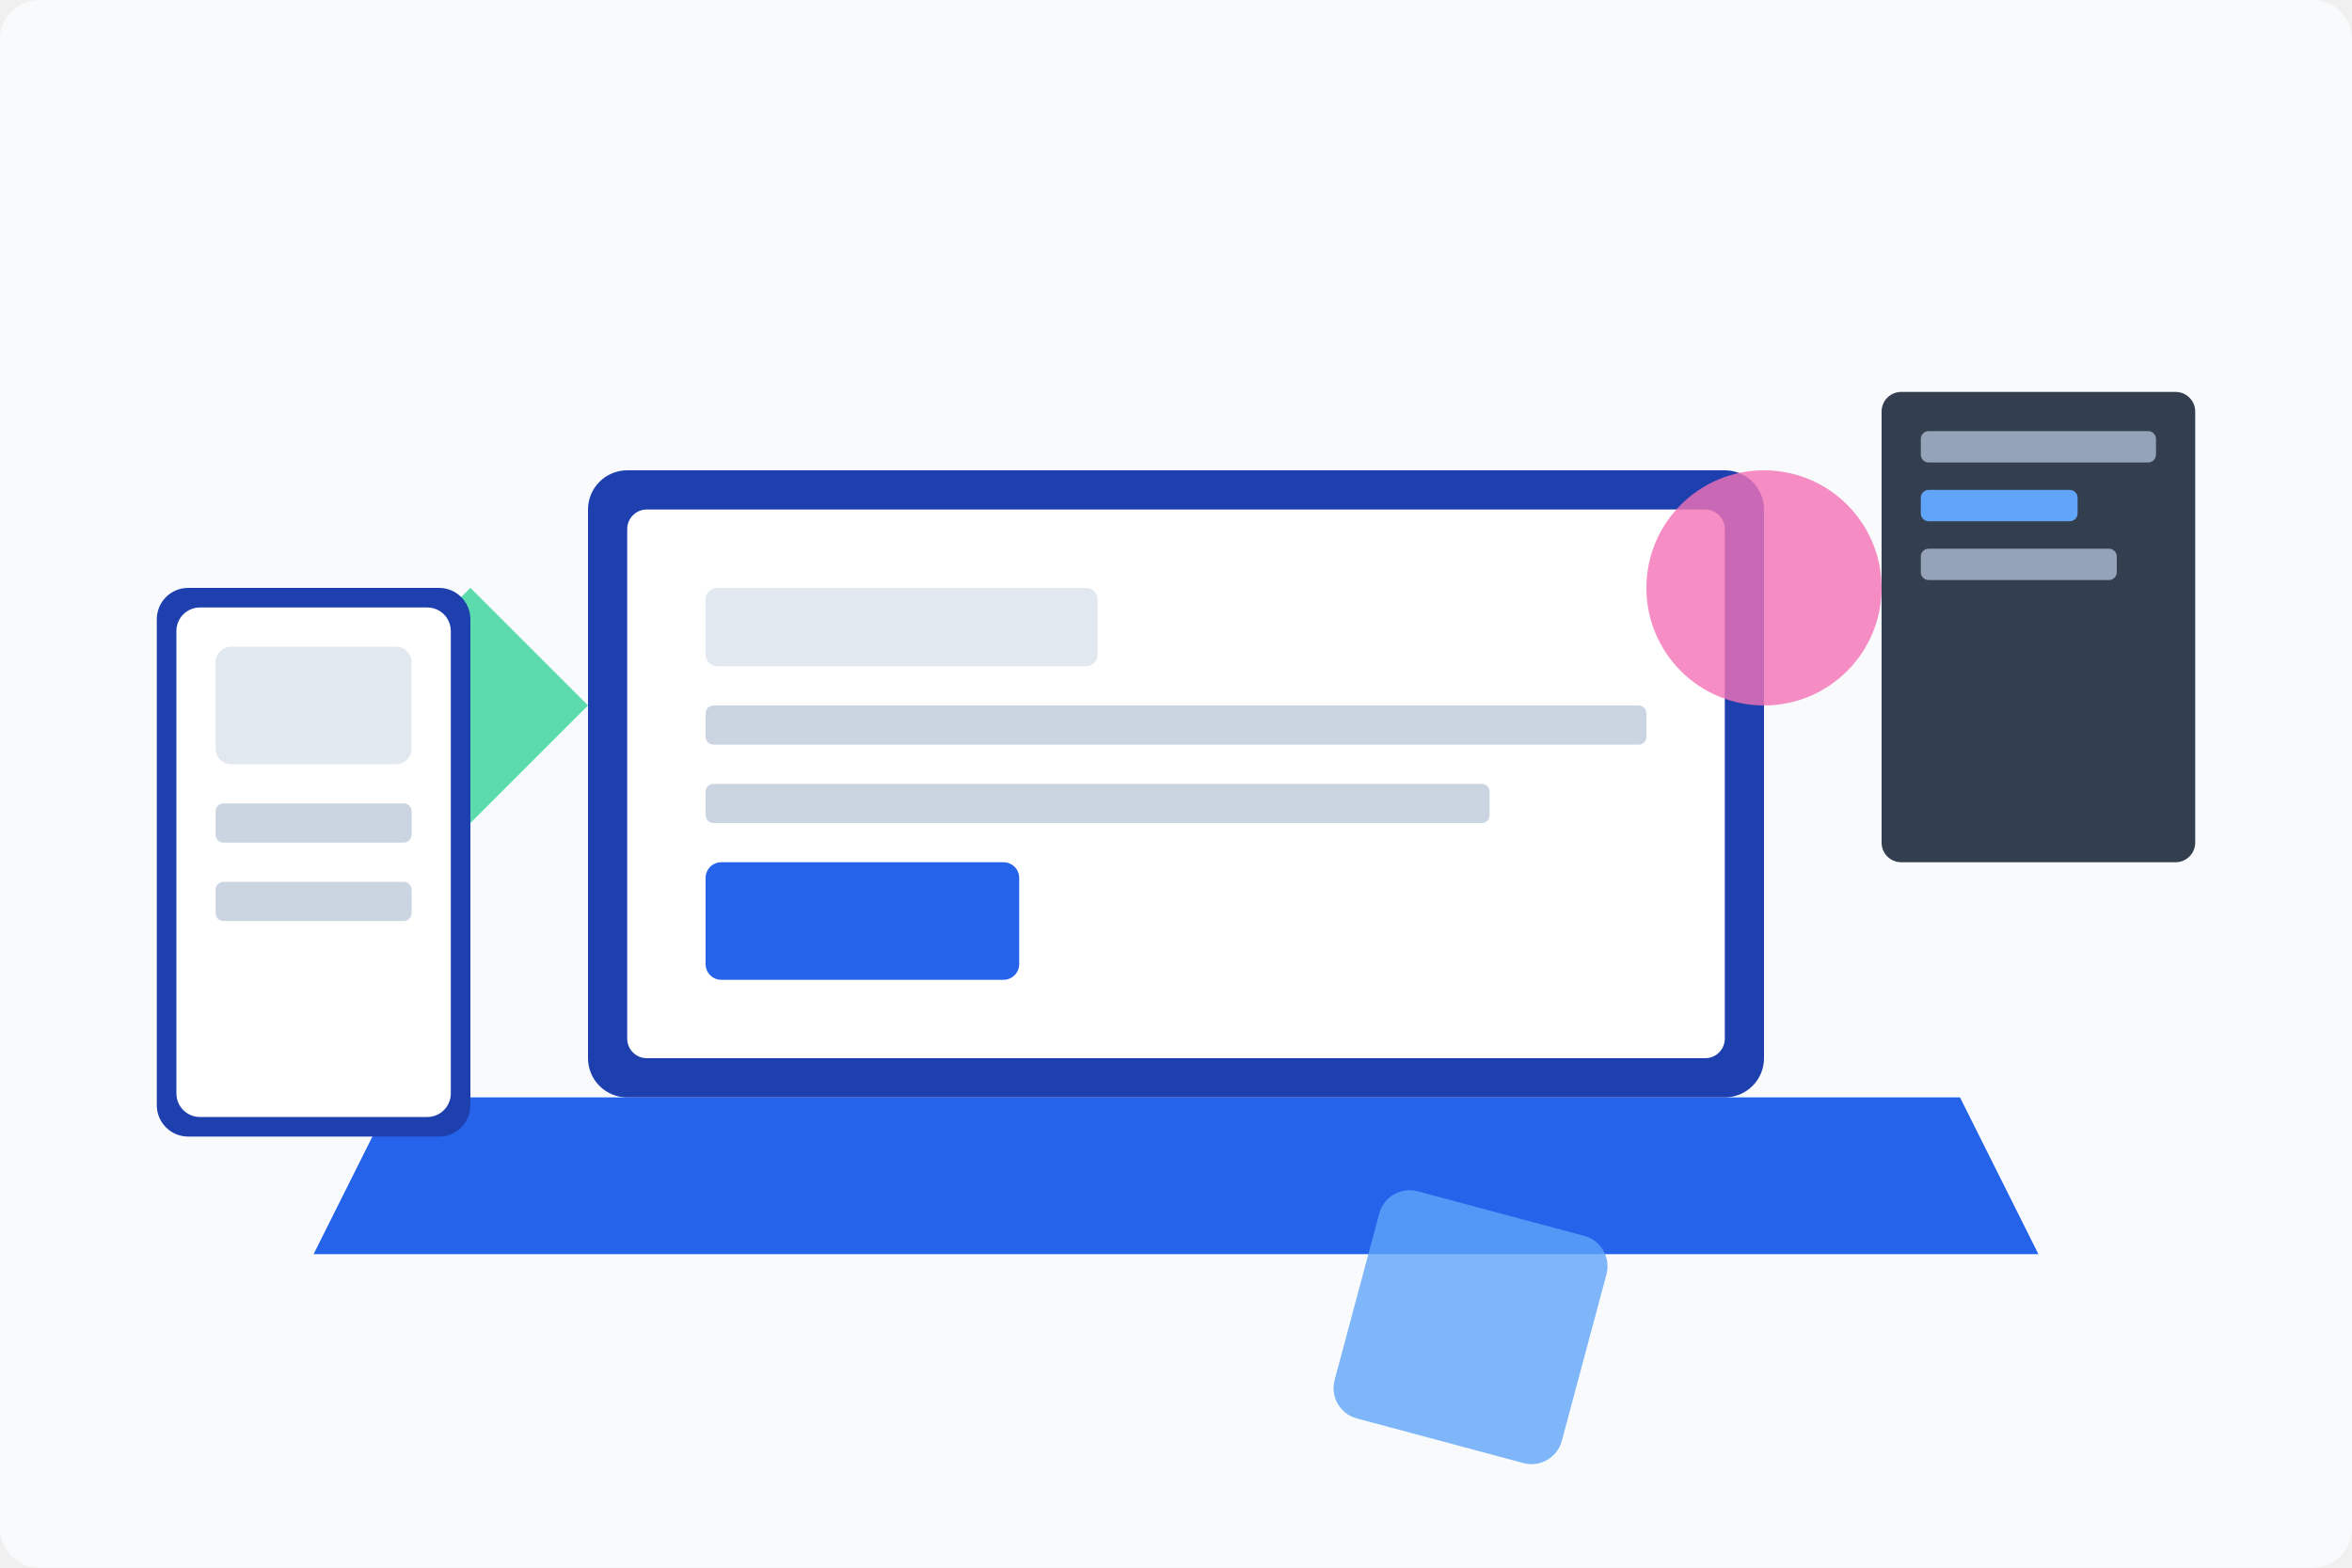
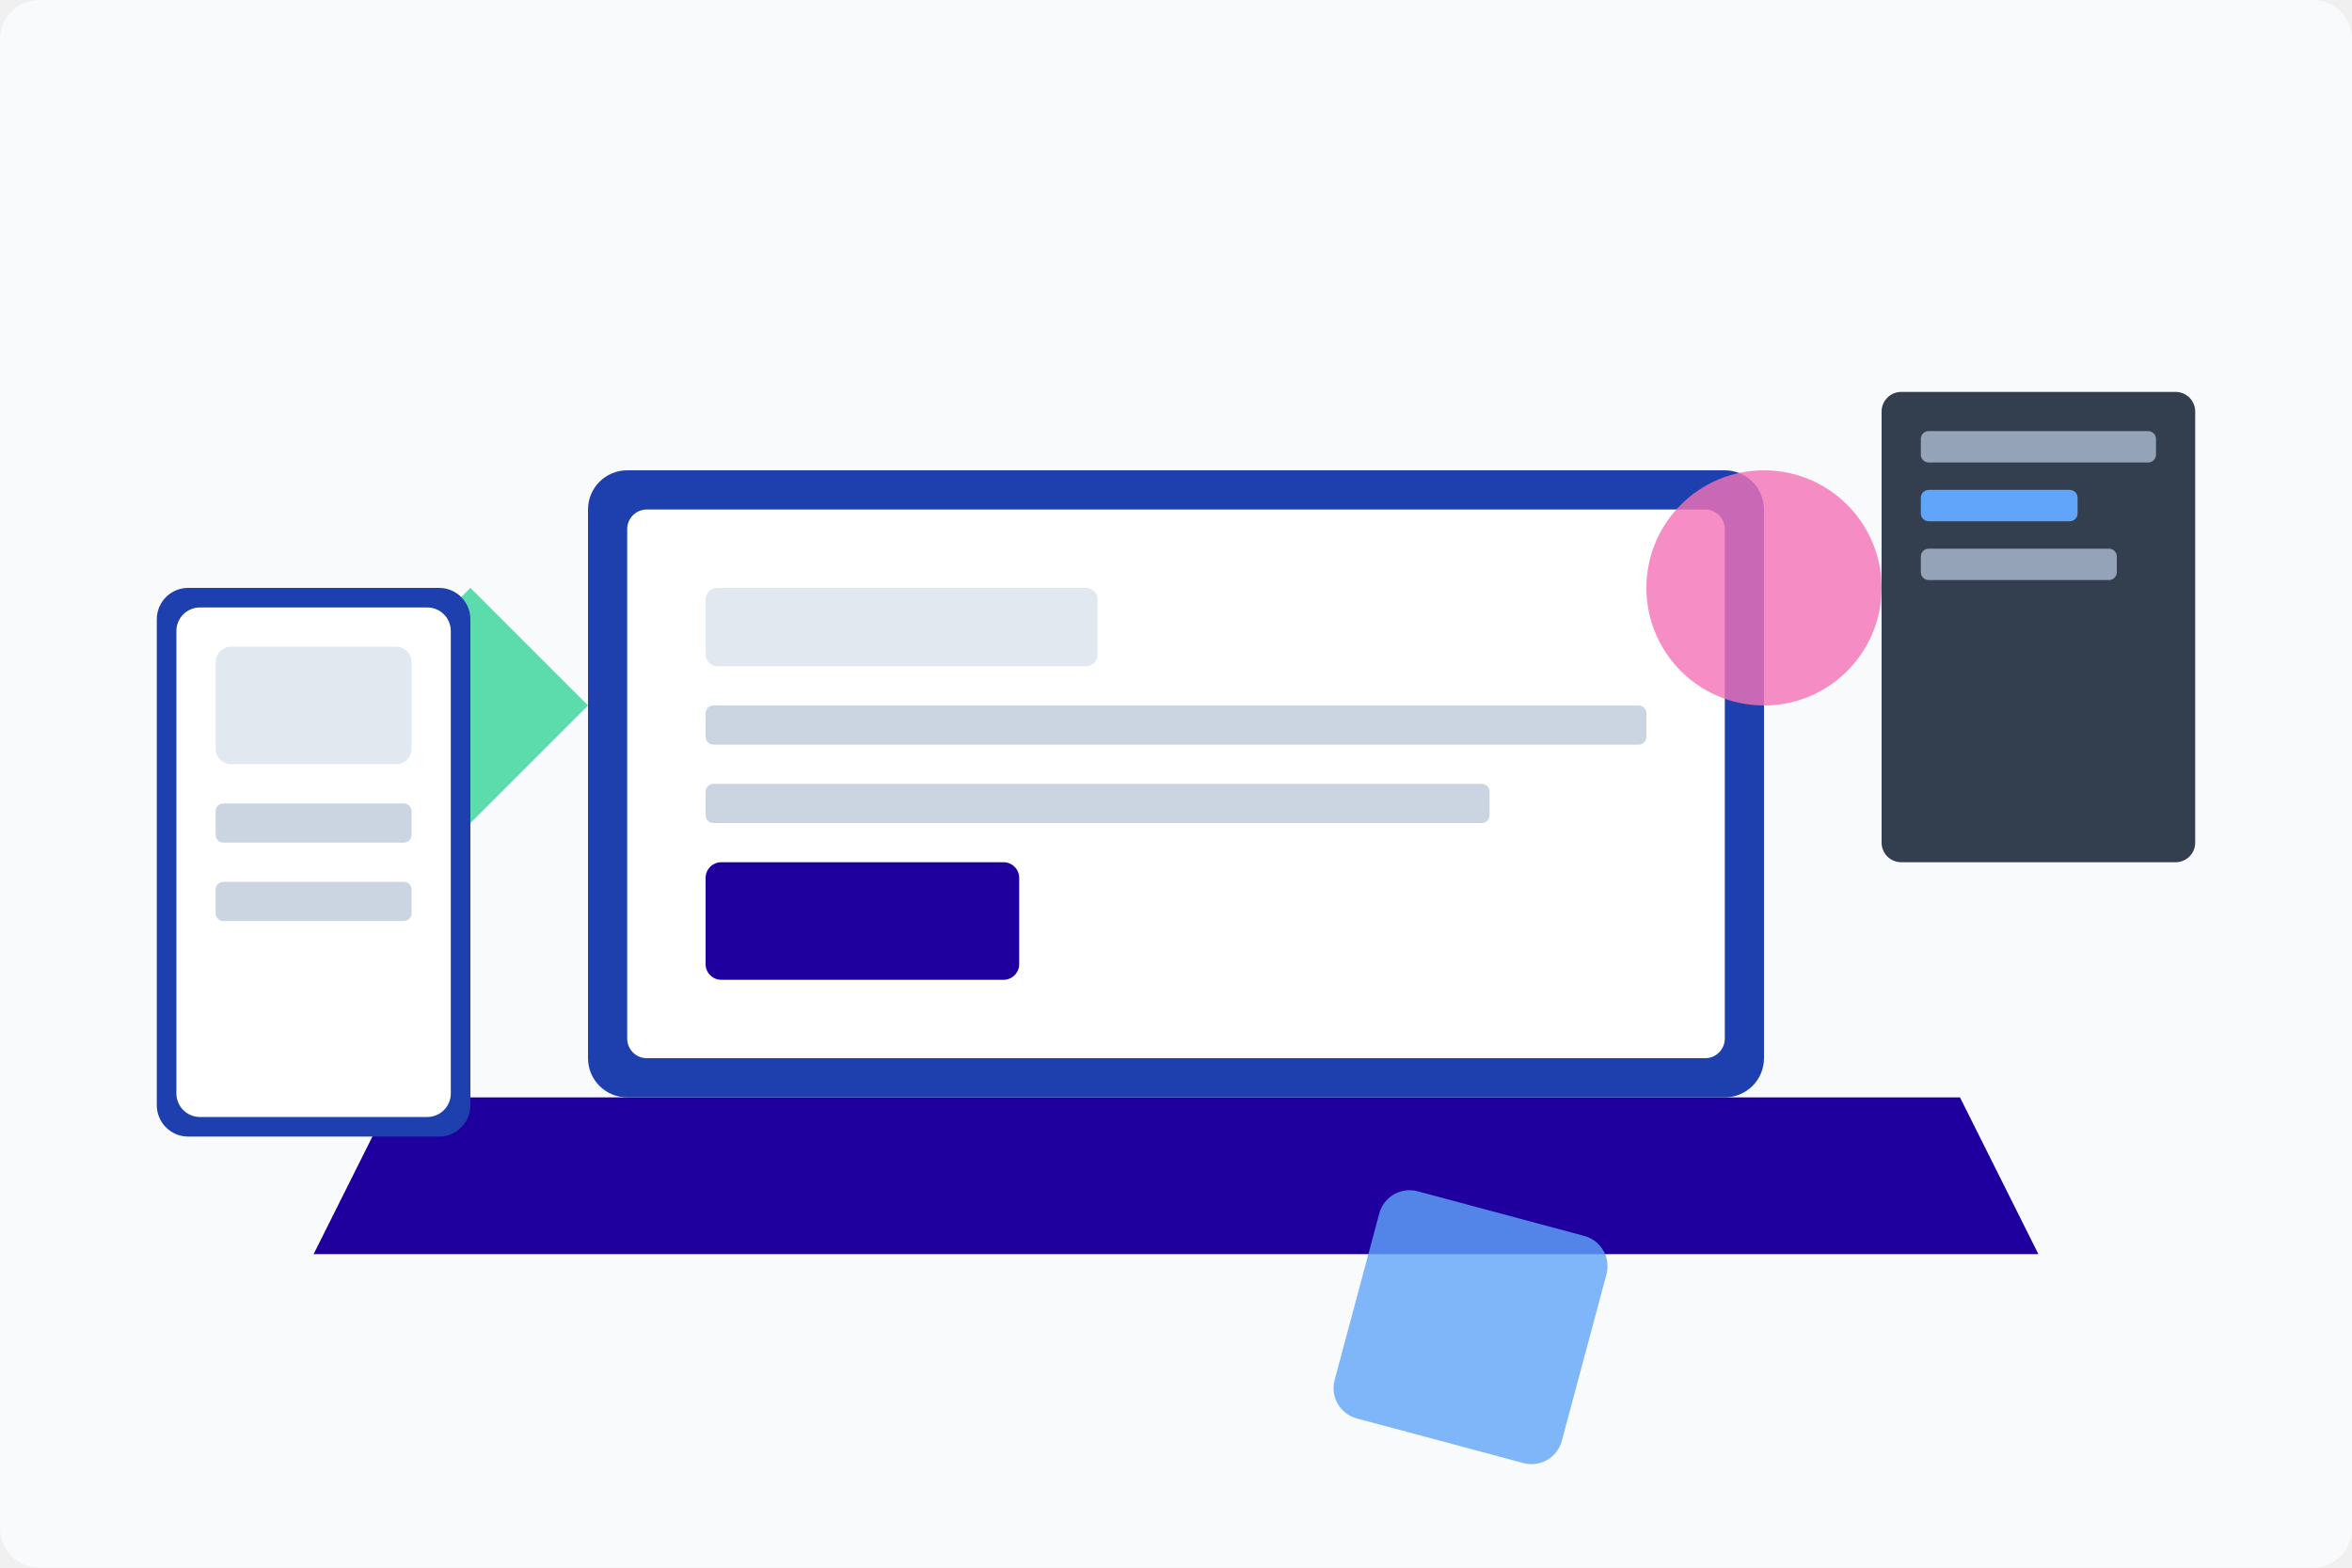
<svg xmlns="http://www.w3.org/2000/svg" viewBox="0 0 600 400">
  <rect width="600" height="400" fill="#f8fafc" rx="10" />
-   <path d="M100 280 L500 280 L520 320 L80 320 Z" fill="#2563eb" />
+   <path d="M100 280 L500 280 L520 320 L80 320 Z" fill="#1f009f" />
  <rect x="150" y="120" width="300" height="160" fill="#1e40af" rx="10" />
  <rect x="160" y="130" width="280" height="140" fill="#ffffff" rx="5" />
  <rect x="180" y="150" width="100" height="20" fill="#e2e8f0" rx="3" />
  <rect x="180" y="180" width="240" height="10" fill="#cbd5e1" rx="2" />
  <rect x="180" y="200" width="200" height="10" fill="#cbd5e1" rx="2" />
-   <rect x="180" y="220" width="80" height="30" fill="#2563eb" rx="4" />
+   <rect x="180" y="220" width="80" height="30" fill="#1f009f" rx="4" />
  <circle cx="450" cy="150" r="30" fill="#f472b6" opacity="0.8" />
  <rect x="420" y="200" width="60" height="60" fill="#60a5fa" opacity="0.8" rx="8" transform="rotate(15)" />
  <path d="M90 180 L120 150 L150 180 L120 210 Z" fill="#34d399" opacity="0.8" />
  <rect x="480" y="100" width="80" height="120" fill="#1e293b" opacity="0.9" rx="5" />
  <rect x="490" y="110" width="60" height="8" fill="#94a3b8" rx="2" />
  <rect x="490" y="125" width="40" height="8" fill="#60a5fa" rx="2" />
  <rect x="490" y="140" width="50" height="8" fill="#94a3b8" rx="2" />
  <rect x="40" y="150" width="80" height="140" fill="#1e40af" rx="8" />
  <rect x="45" y="155" width="70" height="130" fill="#ffffff" rx="6" />
  <rect x="55" y="165" width="50" height="30" fill="#e2e8f0" rx="4" />
  <rect x="55" y="205" width="50" height="10" fill="#cbd5e1" rx="2" />
  <rect x="55" y="225" width="50" height="10" fill="#cbd5e1" rx="2" />
</svg>
